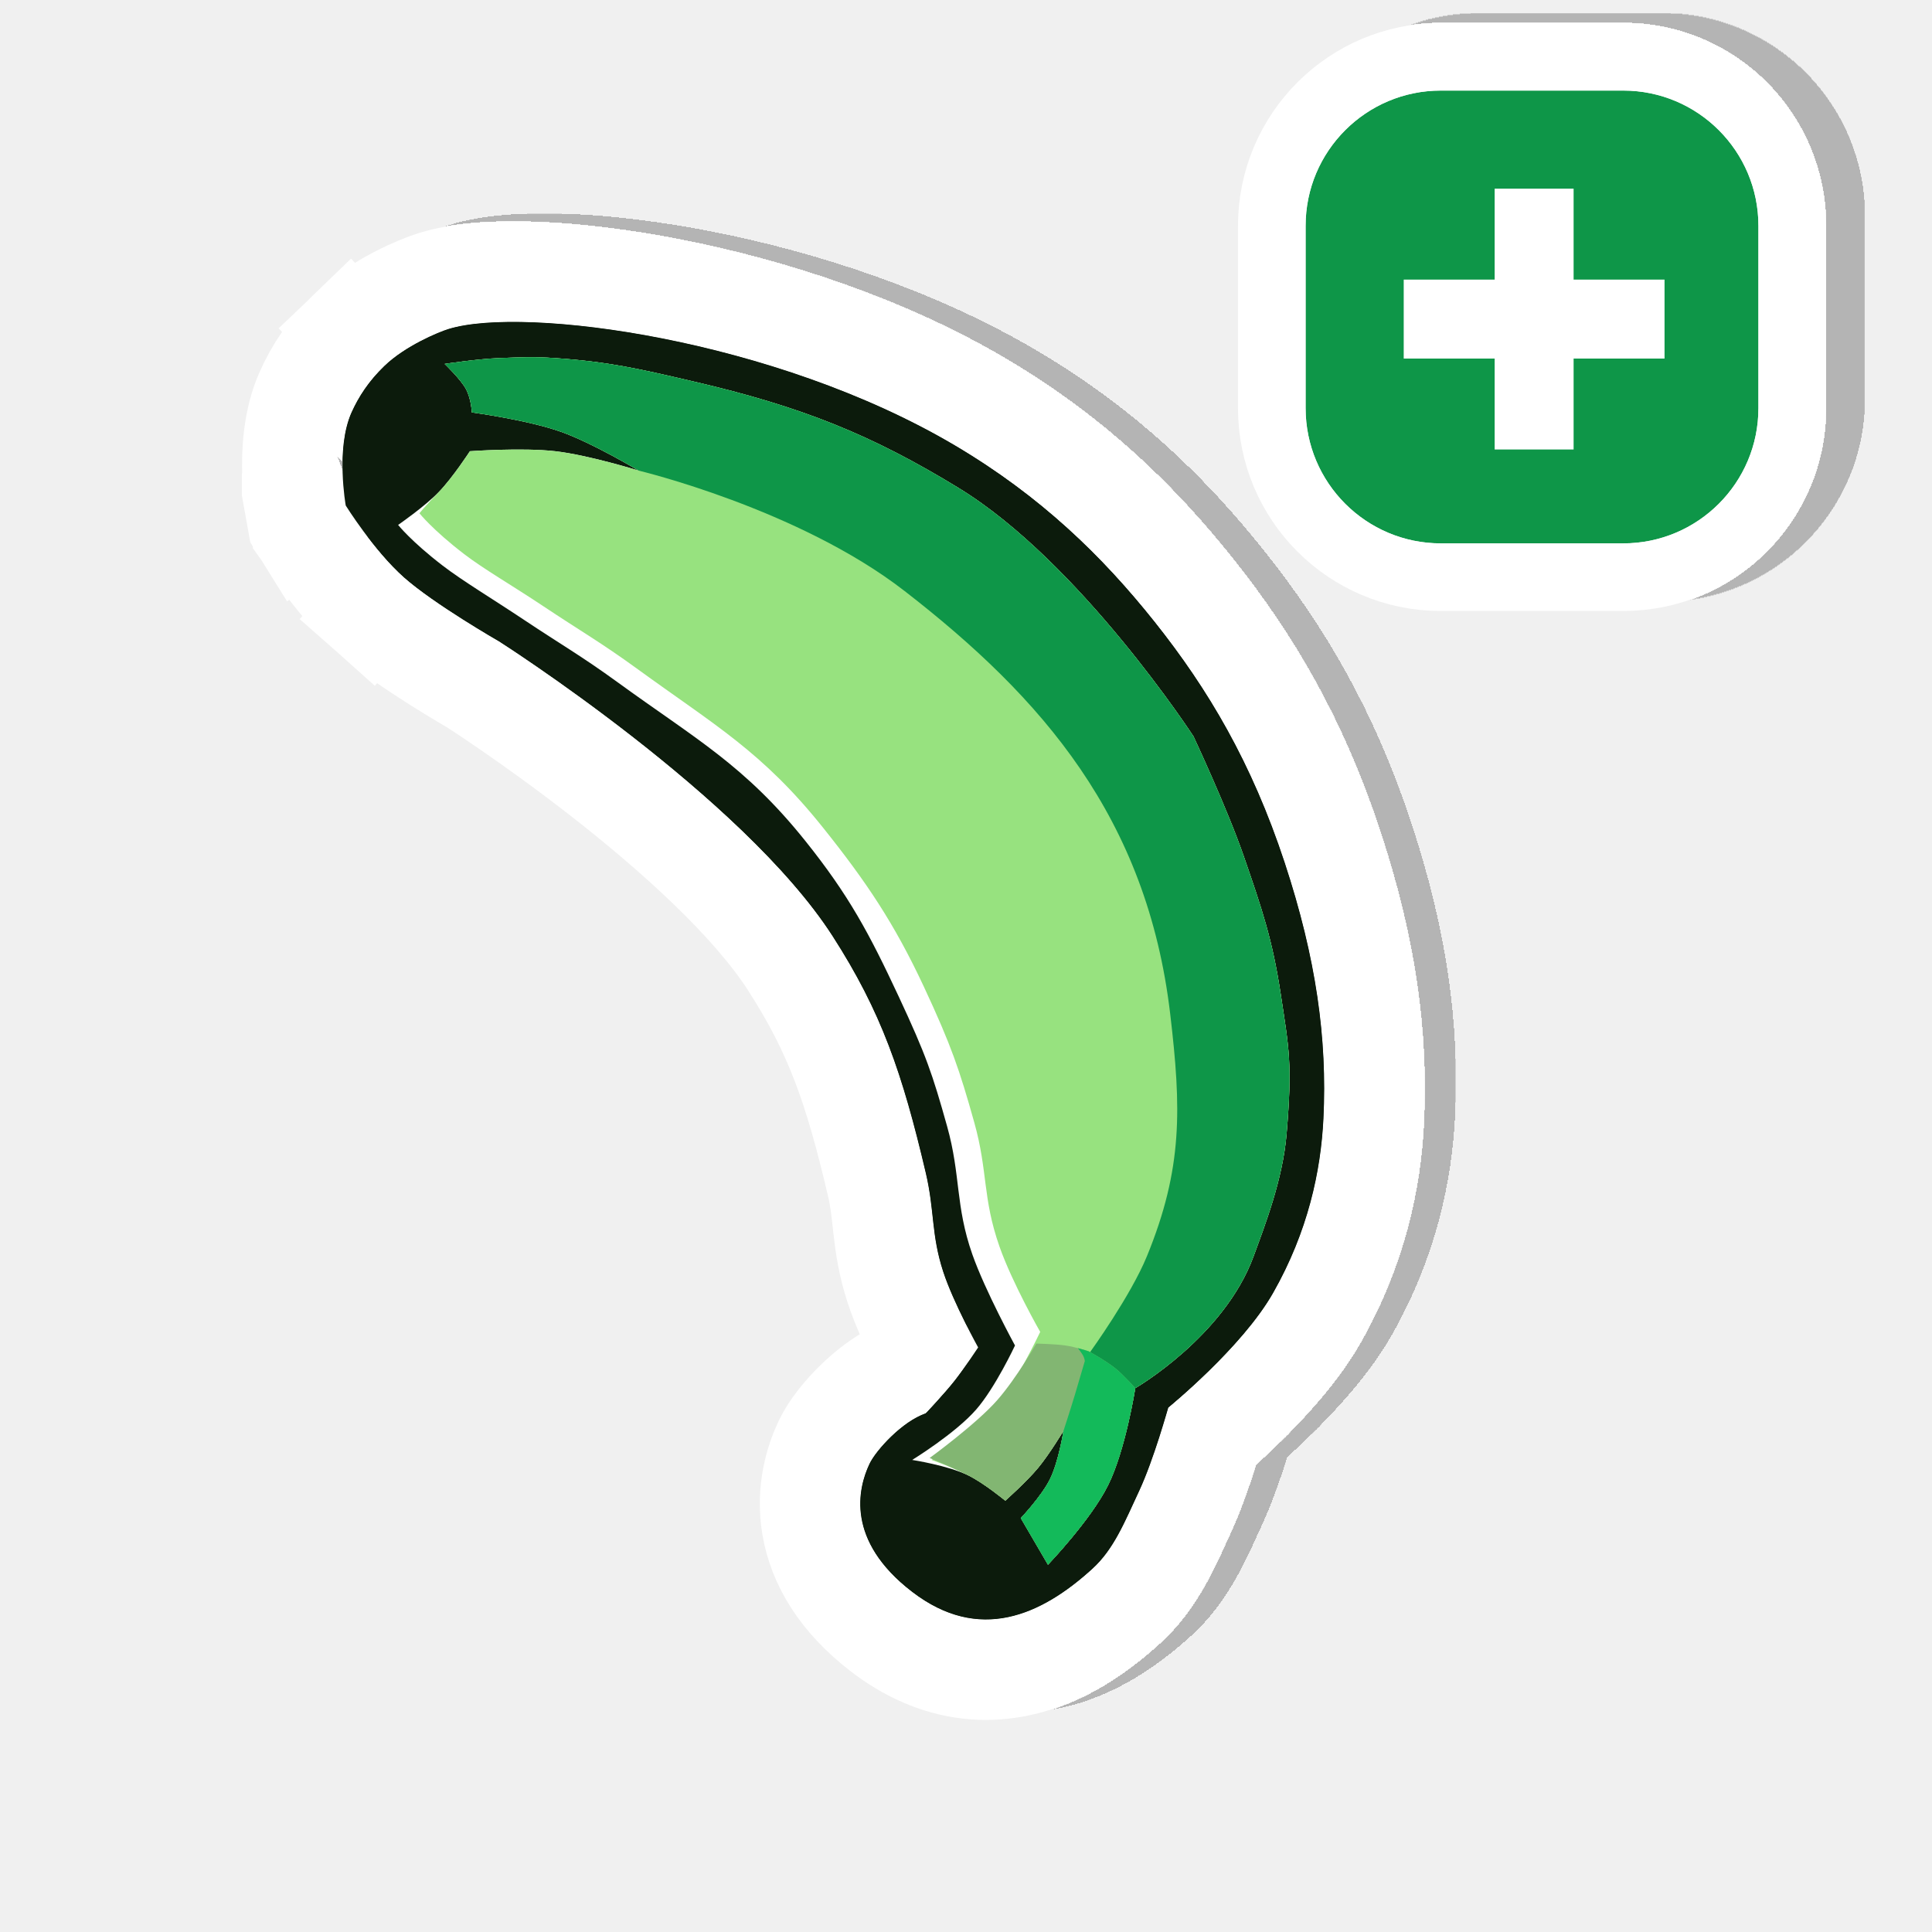
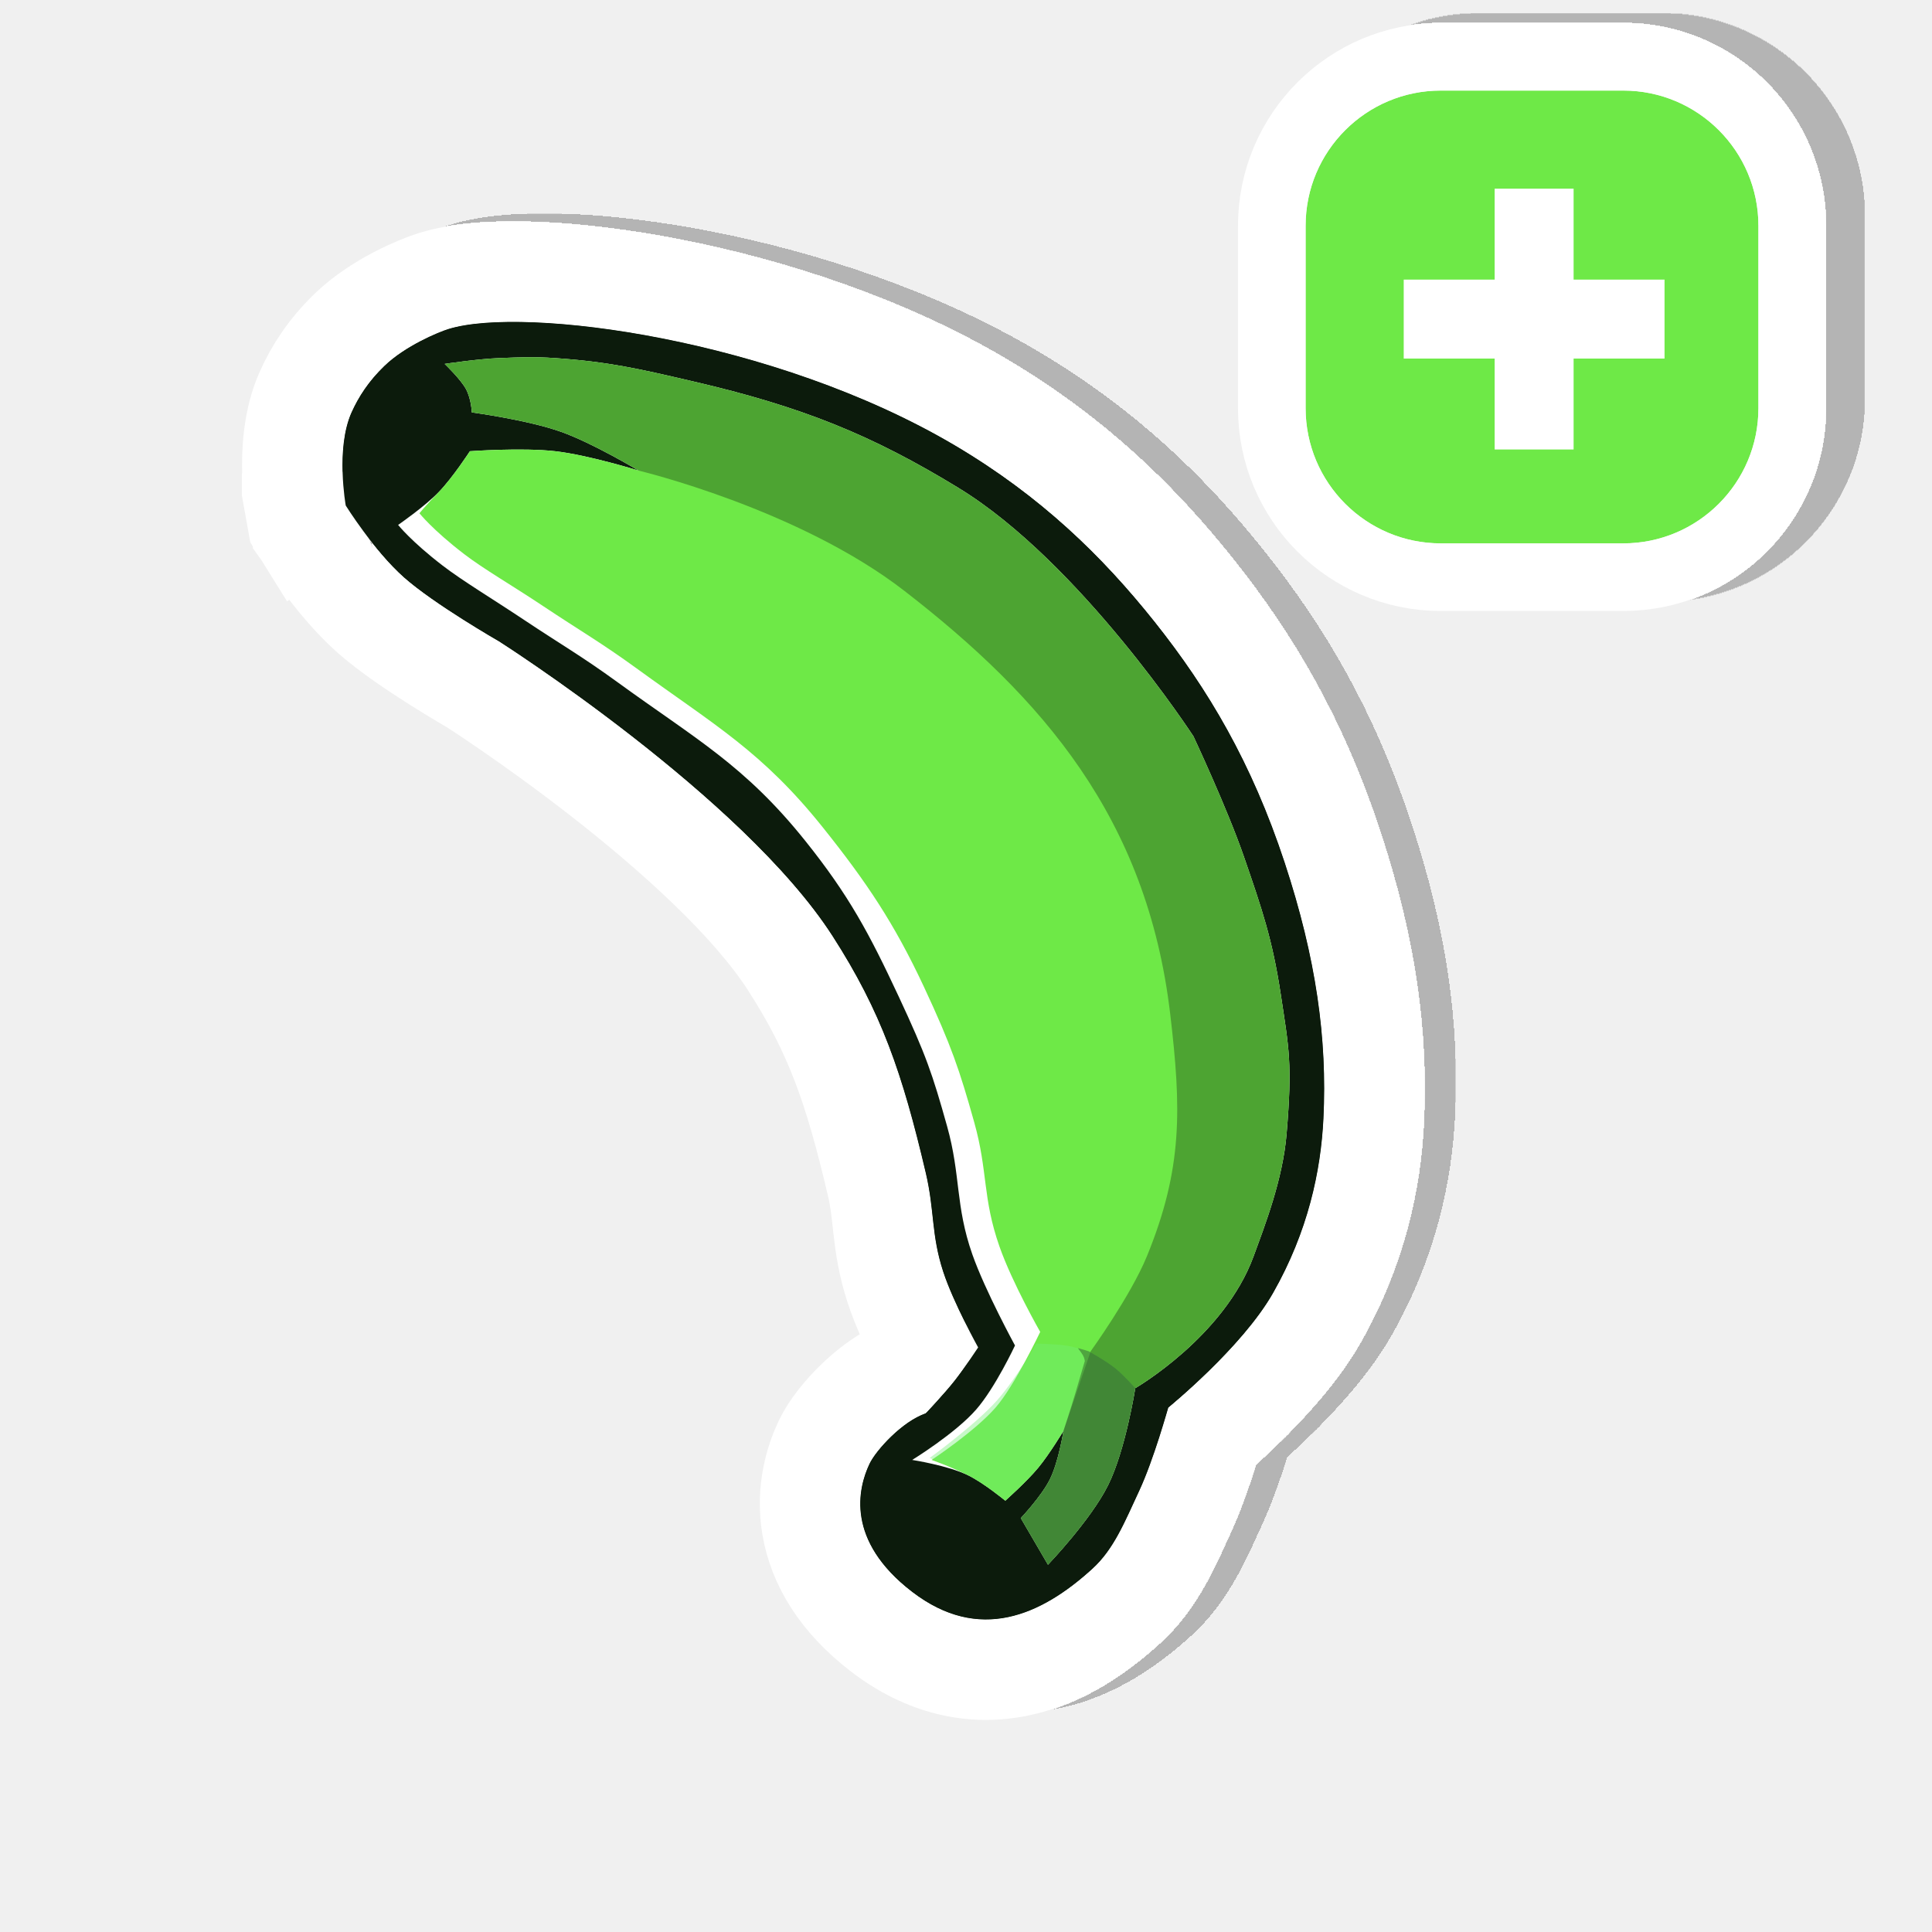
<svg xmlns="http://www.w3.org/2000/svg" width="256" height="256" viewBox="0 0 256 256" fill="none">
  <g filter="url(#filter0_d_783_6)">
-     <rect x="173" y="12" width="60" height="60" rx="17.92" fill="#0E9648" />
+     <rect x="173" y="12" width="60" height="60" rx="17.92" fill="#6EE947" />
    <rect x="168.52" y="7.52" width="68.96" height="68.96" rx="22.4" stroke="white" stroke-width="8.96" />
  </g>
  <path d="M198.049 59.56V25H208.511V59.56H198.049ZM186 47.511V37.049H220.56V47.511H186Z" fill="white" />
  <g filter="url(#filter1_d_783_6)">
    <path d="M46.584 54.647C44.447 59.409 45.813 66.985 45.813 66.985C45.813 66.985 49.525 72.947 53.524 76.496C57.544 80.062 66.119 84.978 66.119 84.978C66.119 84.978 98.43 105.539 110.33 124.048C116.776 134.073 119.557 142.16 122.668 155.407C123.857 160.468 123.368 163.574 124.982 168.516C126.32 172.615 129.608 178.541 129.608 178.541C129.608 178.541 127.815 181.269 126.524 182.911C125.117 184.699 122.668 187.28 122.668 187.28C119.584 188.308 116.066 192.164 115.214 193.963C113.672 197.219 112.027 204.142 120.869 210.928C129.711 217.714 137.928 214.101 144.774 207.843C147.586 205.273 148.962 201.805 150.943 197.562C152.877 193.42 154.798 186.509 154.798 186.509C154.798 186.509 164.565 178.575 168.679 171.344C173.329 163.17 175.023 155.159 175.362 148.21C175.876 137.671 174.417 127.008 170.221 114.281C165.862 101.058 160.097 91.324 152.999 82.407C146.07 73.703 137.896 65.742 126.524 59.017C102.619 44.88 69.461 40.51 59.436 43.594C58.113 44.001 53.707 45.826 50.954 48.478C48.827 50.526 47.498 52.611 46.584 54.647Z" fill="#0C1B0C" />
-     <path d="M45.813 66.985L39.263 68.166L39.489 69.421L40.163 70.503L45.813 66.985ZM45.813 66.985C40.163 70.503 40.163 70.504 40.164 70.505L40.164 70.506L40.166 70.509L40.172 70.517L40.186 70.54L40.23 70.611C40.267 70.669 40.318 70.749 40.382 70.849C40.511 71.049 40.693 71.328 40.921 71.67C41.377 72.352 42.026 73.296 42.814 74.363C44.337 76.425 46.589 79.239 49.106 81.474L53.524 76.496L49.106 81.474C51.556 83.648 55.112 86.017 57.77 87.699C59.155 88.575 60.405 89.333 61.309 89.872C61.762 90.142 62.131 90.358 62.389 90.509C62.5 90.574 62.59 90.626 62.659 90.666C62.711 90.699 62.781 90.744 62.867 90.8C63.091 90.945 63.428 91.165 63.865 91.453C64.738 92.029 66.009 92.879 67.575 93.959C70.712 96.123 75.014 99.194 79.671 102.822C89.183 110.235 99.44 119.418 104.732 127.648C110.614 136.797 113.171 144.081 116.189 156.929C116.607 158.711 116.763 160.135 116.958 161.909C116.988 162.18 117.019 162.46 117.051 162.75C117.297 164.938 117.639 167.473 118.654 170.582C119.481 173.114 120.819 175.978 121.835 178.024C121.84 178.035 121.845 178.046 121.851 178.057C121.652 178.328 121.463 178.579 121.292 178.796C120.74 179.497 119.907 180.447 119.138 181.294C119.003 181.443 118.874 181.585 118.752 181.718C116.612 182.779 114.789 184.288 113.493 185.532C111.862 187.099 110.121 189.166 109.199 191.114C108.068 193.502 106.784 197.46 107.583 202.224C108.41 207.148 111.302 211.976 116.817 216.208C122.658 220.691 128.875 222.055 134.929 220.793C140.618 219.607 145.44 216.252 149.265 212.756C152.82 209.506 154.781 205.19 156.347 201.746C156.562 201.272 156.77 200.814 156.974 200.378C158.127 197.908 159.194 194.814 159.932 192.52C160.198 191.692 160.433 190.932 160.626 190.292C160.673 190.251 160.721 190.21 160.77 190.167C161.82 189.249 163.262 187.947 164.847 186.399C167.9 183.416 171.927 179.093 174.464 174.635C179.718 165.4 181.629 156.334 182.01 148.534C182.569 137.074 180.959 125.593 176.542 112.197C171.911 98.149 165.741 87.727 158.207 78.262C150.886 69.066 142.123 60.509 129.912 53.288C117.139 45.734 102.11 40.893 89.064 38.317C82.515 37.024 76.339 36.277 71.054 36.064C65.946 35.859 61.083 36.123 57.479 37.233C56.363 37.576 54.556 38.302 52.658 39.29C50.771 40.273 48.359 41.736 46.336 43.684L50.954 48.478L46.336 43.684C43.542 46.376 41.741 49.183 40.512 51.922C38.806 55.723 38.662 60.059 38.744 62.801C38.788 64.29 38.912 65.591 39.025 66.524C39.081 66.994 39.136 67.379 39.179 67.659C39.201 67.799 39.219 67.912 39.233 67.998C39.241 68.04 39.247 68.076 39.252 68.104L39.258 68.141L39.261 68.155L39.262 68.161L39.262 68.164C39.262 68.165 39.263 68.166 45.813 66.985Z" stroke="white" stroke-width="13.312" />
+     <path d="M45.813 66.985L39.263 68.166L39.489 69.421L40.163 70.503L45.813 66.985ZM45.813 66.985C39.263 68.166 39.262 68.165 39.262 68.164L39.262 68.161L39.261 68.155L39.258 68.141L39.252 68.104C39.247 68.076 39.241 68.04 39.233 67.998C39.219 67.912 39.201 67.799 39.179 67.659C39.136 67.379 39.081 66.994 39.025 66.524C38.912 65.591 38.788 64.29 38.744 62.801C38.662 60.059 38.806 55.723 40.512 51.922C41.741 49.183 43.542 46.376 46.336 43.684C48.359 41.736 50.771 40.273 52.658 39.29C54.556 38.302 56.363 37.576 57.479 37.233C61.083 36.123 65.946 35.859 71.054 36.064C76.339 36.277 82.515 37.024 89.064 38.317C102.11 40.893 117.139 45.734 129.912 53.288C142.123 60.509 150.886 69.066 158.207 78.262C165.741 87.727 171.911 98.149 176.542 112.197C180.959 125.593 182.569 137.074 182.01 148.534C181.629 156.334 179.718 165.4 174.464 174.635C171.927 179.093 167.9 183.416 164.847 186.399C163.262 187.947 161.82 189.249 160.77 190.167C160.721 190.21 160.673 190.251 160.626 190.292C160.433 190.932 160.198 191.692 159.932 192.52C159.194 194.814 158.127 197.908 156.974 200.378C156.77 200.814 156.562 201.272 156.347 201.746C154.781 205.19 152.82 209.506 149.265 212.756C145.44 216.252 140.618 219.607 134.929 220.793C128.875 222.055 122.658 220.691 116.817 216.208C111.302 211.976 108.41 207.148 107.583 202.224C106.784 197.46 108.068 193.502 109.199 191.114C110.121 189.166 111.862 187.099 113.493 185.532C114.789 184.288 116.612 182.779 118.752 181.718C118.874 181.585 119.003 181.443 119.138 181.294C119.907 180.447 120.74 179.497 121.292 178.796C121.463 178.579 121.652 178.328 121.851 178.057C121.845 178.046 121.84 178.035 121.835 178.024C120.819 175.978 119.481 173.114 118.654 170.582C117.639 167.473 117.297 164.938 117.051 162.75C117.019 162.46 116.988 162.18 116.958 161.909C116.763 160.135 116.607 158.711 116.189 156.929C113.171 144.081 110.614 136.797 104.732 127.648C99.44 119.418 89.183 110.235 79.671 102.822C75.014 99.194 70.712 96.123 67.575 93.96C66.009 92.879 64.738 92.029 63.865 91.453C63.428 91.165 63.091 90.945 62.867 90.8C62.781 90.744 62.711 90.699 62.659 90.666C62.59 90.626 62.5 90.574 62.389 90.509C62.131 90.358 61.762 90.142 61.309 89.872C60.405 89.333 59.155 88.575 57.77 87.699C55.112 86.017 51.556 83.648 49.106 81.474C46.589 79.239 44.337 76.425 42.814 74.363C42.026 73.296 41.377 72.352 40.921 71.67C40.693 71.328 40.511 71.049 40.382 70.849C40.318 70.749 40.267 70.669 40.23 70.611L40.186 70.54L40.172 70.517L40.166 70.509L40.164 70.506L40.164 70.505C40.163 70.504 40.163 70.503 45.813 66.985Z" stroke="white" stroke-width="13.312" />
  </g>
  <path d="M46.584 54.647C44.447 59.409 45.813 66.985 45.813 66.985C45.813 66.985 49.525 72.947 53.524 76.496C57.544 80.062 66.119 84.978 66.119 84.978C66.119 84.978 98.43 105.539 110.33 124.048C116.776 134.073 119.557 142.16 122.668 155.407C123.857 160.468 123.368 163.574 124.982 168.516C126.32 172.615 129.608 178.541 129.608 178.541C129.608 178.541 127.815 181.269 126.524 182.911C125.117 184.699 122.668 187.28 122.668 187.28C119.584 188.308 116.066 192.164 115.214 193.963C113.672 197.219 112.027 204.142 120.869 210.928C129.711 217.714 137.928 214.101 144.774 207.843C147.586 205.273 148.962 201.805 150.943 197.562C152.877 193.42 154.798 186.509 154.798 186.509C154.798 186.509 164.565 178.575 168.679 171.344C173.329 163.17 175.023 155.159 175.362 148.21C175.876 137.671 174.417 127.008 170.221 114.281C165.862 101.058 160.097 91.324 152.999 82.407C146.07 73.703 137.896 65.742 126.524 59.017C102.619 44.88 69.461 40.51 59.436 43.594C58.113 44.001 53.707 45.826 50.954 48.478C48.827 50.526 47.498 52.611 46.584 54.647Z" fill="#0C1B0C" />
  <path d="M138.862 207.329L135.263 201.16C135.263 201.16 138.001 198.266 139.119 196.02C140.28 193.686 140.918 189.594 140.918 189.594C140.918 189.594 139.049 192.696 137.576 194.477C136.039 196.337 133.207 198.847 133.207 198.847C133.207 198.847 130.397 196.525 128.323 195.505C125.613 194.174 120.869 193.449 120.869 193.449C120.869 193.449 126.582 189.946 129.351 186.766C131.895 183.845 134.492 178.284 134.492 178.284C134.492 178.284 130.531 171.033 128.837 166.203C126.569 159.738 127.318 155.74 125.496 149.238C123.558 142.326 122.725 139.841 119.07 132.016C115.164 123.656 112.495 118.659 106.732 111.453C98.679 101.386 92.155 97.906 81.799 90.376C77.115 86.97 74.279 85.363 69.461 82.15C65.245 79.34 61.298 76.974 58.665 74.953C54.484 71.745 52.753 69.555 52.753 69.555C52.753 69.555 56.264 67.134 58.151 65.186C59.994 63.282 62.263 59.788 62.263 59.788C62.263 59.788 69.185 59.285 73.573 59.788C77.976 60.292 84.626 62.358 84.626 62.358C84.626 62.358 78.573 58.723 74.344 57.217C69.893 55.632 62.52 54.647 62.52 54.647C62.52 54.647 62.455 52.877 61.749 51.562C61.037 50.236 58.922 48.221 58.922 48.221C58.922 48.221 63.294 47.555 66.119 47.45C69.03 47.342 70.667 47.25 73.573 47.45C80.641 47.937 84.654 48.869 91.452 50.448L91.823 50.534C106.258 53.887 115.509 57.62 127.038 64.672C143.144 74.524 158.14 97.573 158.14 97.573C158.14 97.573 162.621 107.13 164.823 113.509C167.23 120.484 168.601 124.465 169.707 131.759C170.791 138.911 171.267 140.903 170.478 150.266C169.969 156.303 167.637 162.281 166.108 166.46C162.203 177.134 150.429 183.939 150.429 183.939C150.429 183.939 149.149 192.123 146.83 196.791C144.534 201.411 138.862 207.329 138.862 207.329Z" fill="white" />
-   <path d="M138.862 207.329L135.263 201.16C135.263 201.16 138.001 198.266 139.119 196.02C140.28 193.686 140.918 189.594 140.918 189.594C140.918 189.594 139.049 192.696 137.576 194.477C136.039 196.337 133.207 198.847 133.207 198.847C133.207 198.847 130.397 196.525 128.323 195.505C125.613 194.173 123.439 193.449 123.439 193.449C123.439 193.449 129.152 189.689 131.922 186.509C134.465 183.588 137.833 176.484 137.833 176.484C137.833 176.484 134.13 170.005 132.436 165.175C130.168 158.71 130.917 155.226 129.094 148.724C127.156 141.812 126.066 138.556 122.411 130.731C118.505 122.371 114.809 116.859 109.045 109.654C100.992 99.587 94.725 96.107 84.369 88.576C79.685 85.171 76.849 83.563 72.031 80.351C67.815 77.54 64.125 75.432 61.492 73.411C57.312 70.203 55.58 68.013 55.58 68.013C55.58 68.013 56.264 67.134 58.151 65.186C59.994 63.282 62.263 59.788 62.263 59.788C62.263 59.788 69.185 59.285 73.573 59.788C77.976 60.292 84.626 62.358 84.626 62.358C84.626 62.358 78.573 58.723 74.344 57.217C69.893 55.632 62.52 54.647 62.52 54.647C62.52 54.647 62.455 52.877 61.749 51.562C61.037 50.236 58.922 48.221 58.922 48.221C58.922 48.221 63.294 47.555 66.119 47.45C69.03 47.342 70.667 47.25 73.573 47.45C80.641 47.937 84.654 48.869 91.452 50.448L91.823 50.534C106.258 53.887 115.509 57.62 127.038 64.672C143.144 74.524 158.14 97.573 158.14 97.573C158.14 97.573 162.621 107.13 164.823 113.509C167.23 120.484 168.601 124.465 169.707 131.759C170.791 138.911 171.267 140.903 170.478 150.266C169.969 156.303 167.637 162.281 166.108 166.46C162.203 177.134 150.428 183.939 150.428 183.939C150.428 183.939 149.149 192.123 146.83 196.791C144.534 201.411 138.862 207.329 138.862 207.329Z" fill="#97E27F" />
-   <path d="M138.862 207.329L135.263 201.16C135.263 201.16 138.001 198.266 139.119 196.02C140.28 193.686 140.918 189.594 140.918 189.594L144.517 179.055C144.517 179.055 149.823 171.702 151.971 166.46C156.75 154.796 156.534 146.848 155.055 134.33C151.989 108.364 138.091 92.432 119.841 78.295C105.787 67.408 84.626 62.358 84.626 62.358C84.626 62.358 78.573 58.723 74.344 57.217C69.893 55.632 62.52 54.647 62.52 54.647C62.52 54.647 62.455 52.877 61.749 51.562C61.037 50.236 58.922 48.221 58.922 48.221C58.922 48.221 63.294 47.555 66.119 47.45C69.03 47.342 70.667 47.25 73.573 47.45C80.768 47.945 84.798 48.903 91.823 50.534C106.258 53.887 115.509 57.62 127.038 64.672C143.144 74.524 158.14 97.573 158.14 97.573C158.14 97.573 162.621 107.13 164.823 113.509C167.23 120.484 168.601 124.465 169.707 131.759C170.791 138.911 171.267 140.903 170.478 150.266C169.969 156.303 167.637 162.281 166.108 166.46C162.203 177.134 150.428 183.939 150.428 183.939C150.428 183.939 149.149 192.123 146.83 196.791C144.534 201.411 138.862 207.329 138.862 207.329Z" fill="#0E9648" />
-   <path d="M138.862 207.329L135.263 201.16C135.263 201.16 138.001 198.266 139.119 196.02C140.28 193.687 140.918 189.594 140.918 189.594C140.918 189.594 139.049 192.696 137.576 194.477C136.039 196.338 133.207 198.847 133.207 198.847C133.207 198.847 130.397 196.525 128.323 195.506C125.613 194.174 123.182 193.192 123.182 193.192C123.182 193.192 129.409 188.661 132.179 185.481C134.722 182.56 137.319 178.027 137.319 178.027C137.319 178.027 139.875 178.095 141.175 178.284C142.588 178.489 144.259 179.055 144.259 179.055C144.259 179.055 146.566 180.309 147.858 181.368C148.956 182.269 150.428 183.939 150.428 183.939C150.428 183.939 149.149 192.123 146.83 196.791C144.534 201.411 138.862 207.329 138.862 207.329Z" fill="#82B672" />
-   <path d="M138.862 207.329L135.263 201.16C135.263 201.16 138.001 198.266 139.119 196.02C140.28 193.686 140.918 189.593 140.918 189.593C140.918 189.593 141.905 186.583 142.46 184.71C143.012 182.849 143.746 180.34 143.746 180.34C143.746 180.34 143.695 179.927 143.488 179.569C143.303 179.248 142.825 178.632 142.825 178.632C143.634 178.843 144.26 179.055 144.26 179.055C144.26 179.055 146.567 180.309 147.858 181.368C148.956 182.269 150.429 183.939 150.429 183.939C150.429 183.939 149.149 192.123 146.83 196.791C144.534 201.411 138.862 207.329 138.862 207.329Z" fill="#13BA5A" />
+   <path d="M138.862 207.329L135.263 201.16C135.263 201.16 138.001 198.266 139.119 196.02C140.28 193.686 140.918 189.594 140.918 189.594C140.918 189.594 139.049 192.696 137.576 194.477C136.039 196.337 133.207 198.847 133.207 198.847C133.207 198.847 130.397 196.525 128.323 195.505C125.613 194.173 123.439 193.449 123.439 193.449C123.439 193.449 129.152 189.689 131.922 186.509C134.465 183.588 137.833 176.484 137.833 176.484C137.833 176.484 134.13 170.005 132.436 165.175C130.168 158.71 130.917 155.226 129.094 148.724C127.156 141.812 126.066 138.556 122.411 130.731C118.505 122.371 114.809 116.859 109.045 109.654C100.992 99.587 94.725 96.107 84.369 88.576C79.685 85.171 76.849 83.563 72.031 80.351C67.815 77.54 64.125 75.432 61.492 73.411C57.312 70.203 55.58 68.013 55.58 68.013C55.58 68.013 56.264 67.134 58.151 65.186C59.994 63.282 62.263 59.788 62.263 59.788C62.263 59.788 69.185 59.285 73.573 59.788C77.976 60.292 84.626 62.358 84.626 62.358C84.626 62.358 78.573 58.723 74.344 57.217C69.893 55.632 62.52 54.647 62.52 54.647C62.52 54.647 62.455 52.877 61.749 51.562C61.037 50.236 58.922 48.221 58.922 48.221C58.922 48.221 63.294 47.555 66.119 47.45C69.03 47.342 70.667 47.25 73.573 47.45C80.641 47.937 84.654 48.869 91.452 50.448L91.823 50.534C106.258 53.887 115.509 57.62 127.038 64.672C143.144 74.524 158.14 97.573 158.14 97.573C158.14 97.573 162.621 107.13 164.823 113.509C167.23 120.484 168.601 124.465 169.707 131.759C170.791 138.911 171.267 140.903 170.478 150.266C169.969 156.303 167.637 162.281 166.108 166.46C162.203 177.134 150.428 183.939 150.428 183.939C150.428 183.939 149.149 192.123 146.83 196.791C144.534 201.411 138.862 207.329 138.862 207.329Z" fill="#6EE947" />
+   <path d="M138.862 207.329L135.263 201.16C135.263 201.16 138.001 198.266 139.119 196.02C140.28 193.686 140.918 189.594 140.918 189.594L144.517 179.055C144.517 179.055 149.823 171.702 151.971 166.46C156.75 154.796 156.534 146.848 155.055 134.33C151.989 108.364 138.091 92.432 119.841 78.295C105.787 67.408 84.626 62.358 84.626 62.358C84.626 62.358 78.573 58.723 74.344 57.217C69.893 55.632 62.52 54.647 62.52 54.647C62.52 54.647 62.455 52.877 61.749 51.562C61.037 50.236 58.922 48.221 58.922 48.221C58.922 48.221 63.294 47.555 66.119 47.45C69.03 47.342 70.667 47.25 73.573 47.45C80.768 47.945 84.798 48.903 91.823 50.534C106.258 53.887 115.509 57.62 127.038 64.672C143.144 74.524 158.14 97.573 158.14 97.573C158.14 97.573 162.621 107.13 164.823 113.509C167.23 120.484 168.601 124.465 169.707 131.759C170.791 138.911 171.267 140.903 170.478 150.266C169.969 156.303 167.637 162.281 166.108 166.46C162.203 177.134 150.428 183.939 150.428 183.939C150.428 183.939 149.149 192.123 146.83 196.791C144.534 201.411 138.862 207.329 138.862 207.329Z" fill="black" fill-opacity="0.3" />
+   <path d="M138.862 207.329L135.263 201.16C135.263 201.16 138.001 198.266 139.119 196.02C140.28 193.687 140.918 189.594 140.918 189.594C140.918 189.594 139.049 192.696 137.576 194.477C136.039 196.338 133.207 198.847 133.207 198.847C133.207 198.847 130.397 196.525 128.323 195.506C125.613 194.174 123.182 193.192 123.182 193.192C123.182 193.192 129.409 188.661 132.179 185.481C134.722 182.56 137.319 178.027 137.319 178.027C137.319 178.027 139.875 178.095 141.175 178.284C142.588 178.489 144.259 179.055 144.259 179.055C144.259 179.055 146.566 180.309 147.858 181.368C148.956 182.269 150.428 183.939 150.428 183.939C150.428 183.939 149.149 192.123 146.83 196.791C144.534 201.411 138.862 207.329 138.862 207.329Z" fill="#75ED77" fill-opacity="0.4" />
+   <path d="M138.862 207.329L135.263 201.16C135.263 201.16 138.001 198.266 139.119 196.02C140.28 193.686 140.918 189.593 140.918 189.593C140.918 189.593 141.905 186.583 142.46 184.71C143.012 182.849 143.746 180.34 143.746 180.34C143.746 180.34 143.695 179.927 143.488 179.569C143.303 179.248 142.825 178.632 142.825 178.632C143.634 178.843 144.26 179.055 144.26 179.055C144.26 179.055 146.567 180.309 147.858 181.368C148.956 182.269 150.429 183.939 150.429 183.939C150.429 183.939 149.149 192.123 146.83 196.791C144.534 201.411 138.862 207.329 138.862 207.329Z" fill="#010100" fill-opacity="0.3" />
  <defs>
    <filter id="filter0_d_783_6" x="164.04" y="1.76" width="83.04" height="79.2" filterUnits="userSpaceOnUse" color-interpolation-filters="sRGB">
      <feFlood flood-opacity="0" result="BackgroundImageFix" />
      <feColorMatrix in="SourceAlpha" type="matrix" values="0 0 0 0 0 0 0 0 0 0 0 0 0 0 0 0 0 0 127 0" result="hardAlpha" />
      <feOffset dx="5.12" dy="-1.28" />
      <feComposite in2="hardAlpha" operator="out" />
      <feColorMatrix type="matrix" values="0 0 0 0 0 0 0 0 0 0 0 0 0 0 0 0 0 0 0.25 0" />
      <feBlend mode="normal" in2="BackgroundImageFix" result="effect1_dropShadow_783_6" />
      <feBlend mode="normal" in="SourceGraphic" in2="effect1_dropShadow_783_6" result="shape" />
    </filter>
    <filter id="filter1_d_783_6" x="32.07" y="28.32" width="160.799" height="199.578" filterUnits="userSpaceOnUse" color-interpolation-filters="sRGB">
      <feFlood flood-opacity="0" result="BackgroundImageFix" />
      <feColorMatrix in="SourceAlpha" type="matrix" values="0 0 0 0 0 0 0 0 0 0 0 0 0 0 0 0 0 0 127 0" result="hardAlpha" />
      <feOffset dx="4.096" dy="-1.024" />
      <feComposite in2="hardAlpha" operator="out" />
      <feColorMatrix type="matrix" values="0 0 0 0 0 0 0 0 0 0 0 0 0 0 0 0 0 0 0.25 0" />
      <feBlend mode="normal" in2="BackgroundImageFix" result="effect1_dropShadow_783_6" />
      <feBlend mode="normal" in="SourceGraphic" in2="effect1_dropShadow_783_6" result="shape" />
    </filter>
  </defs>
</svg>
